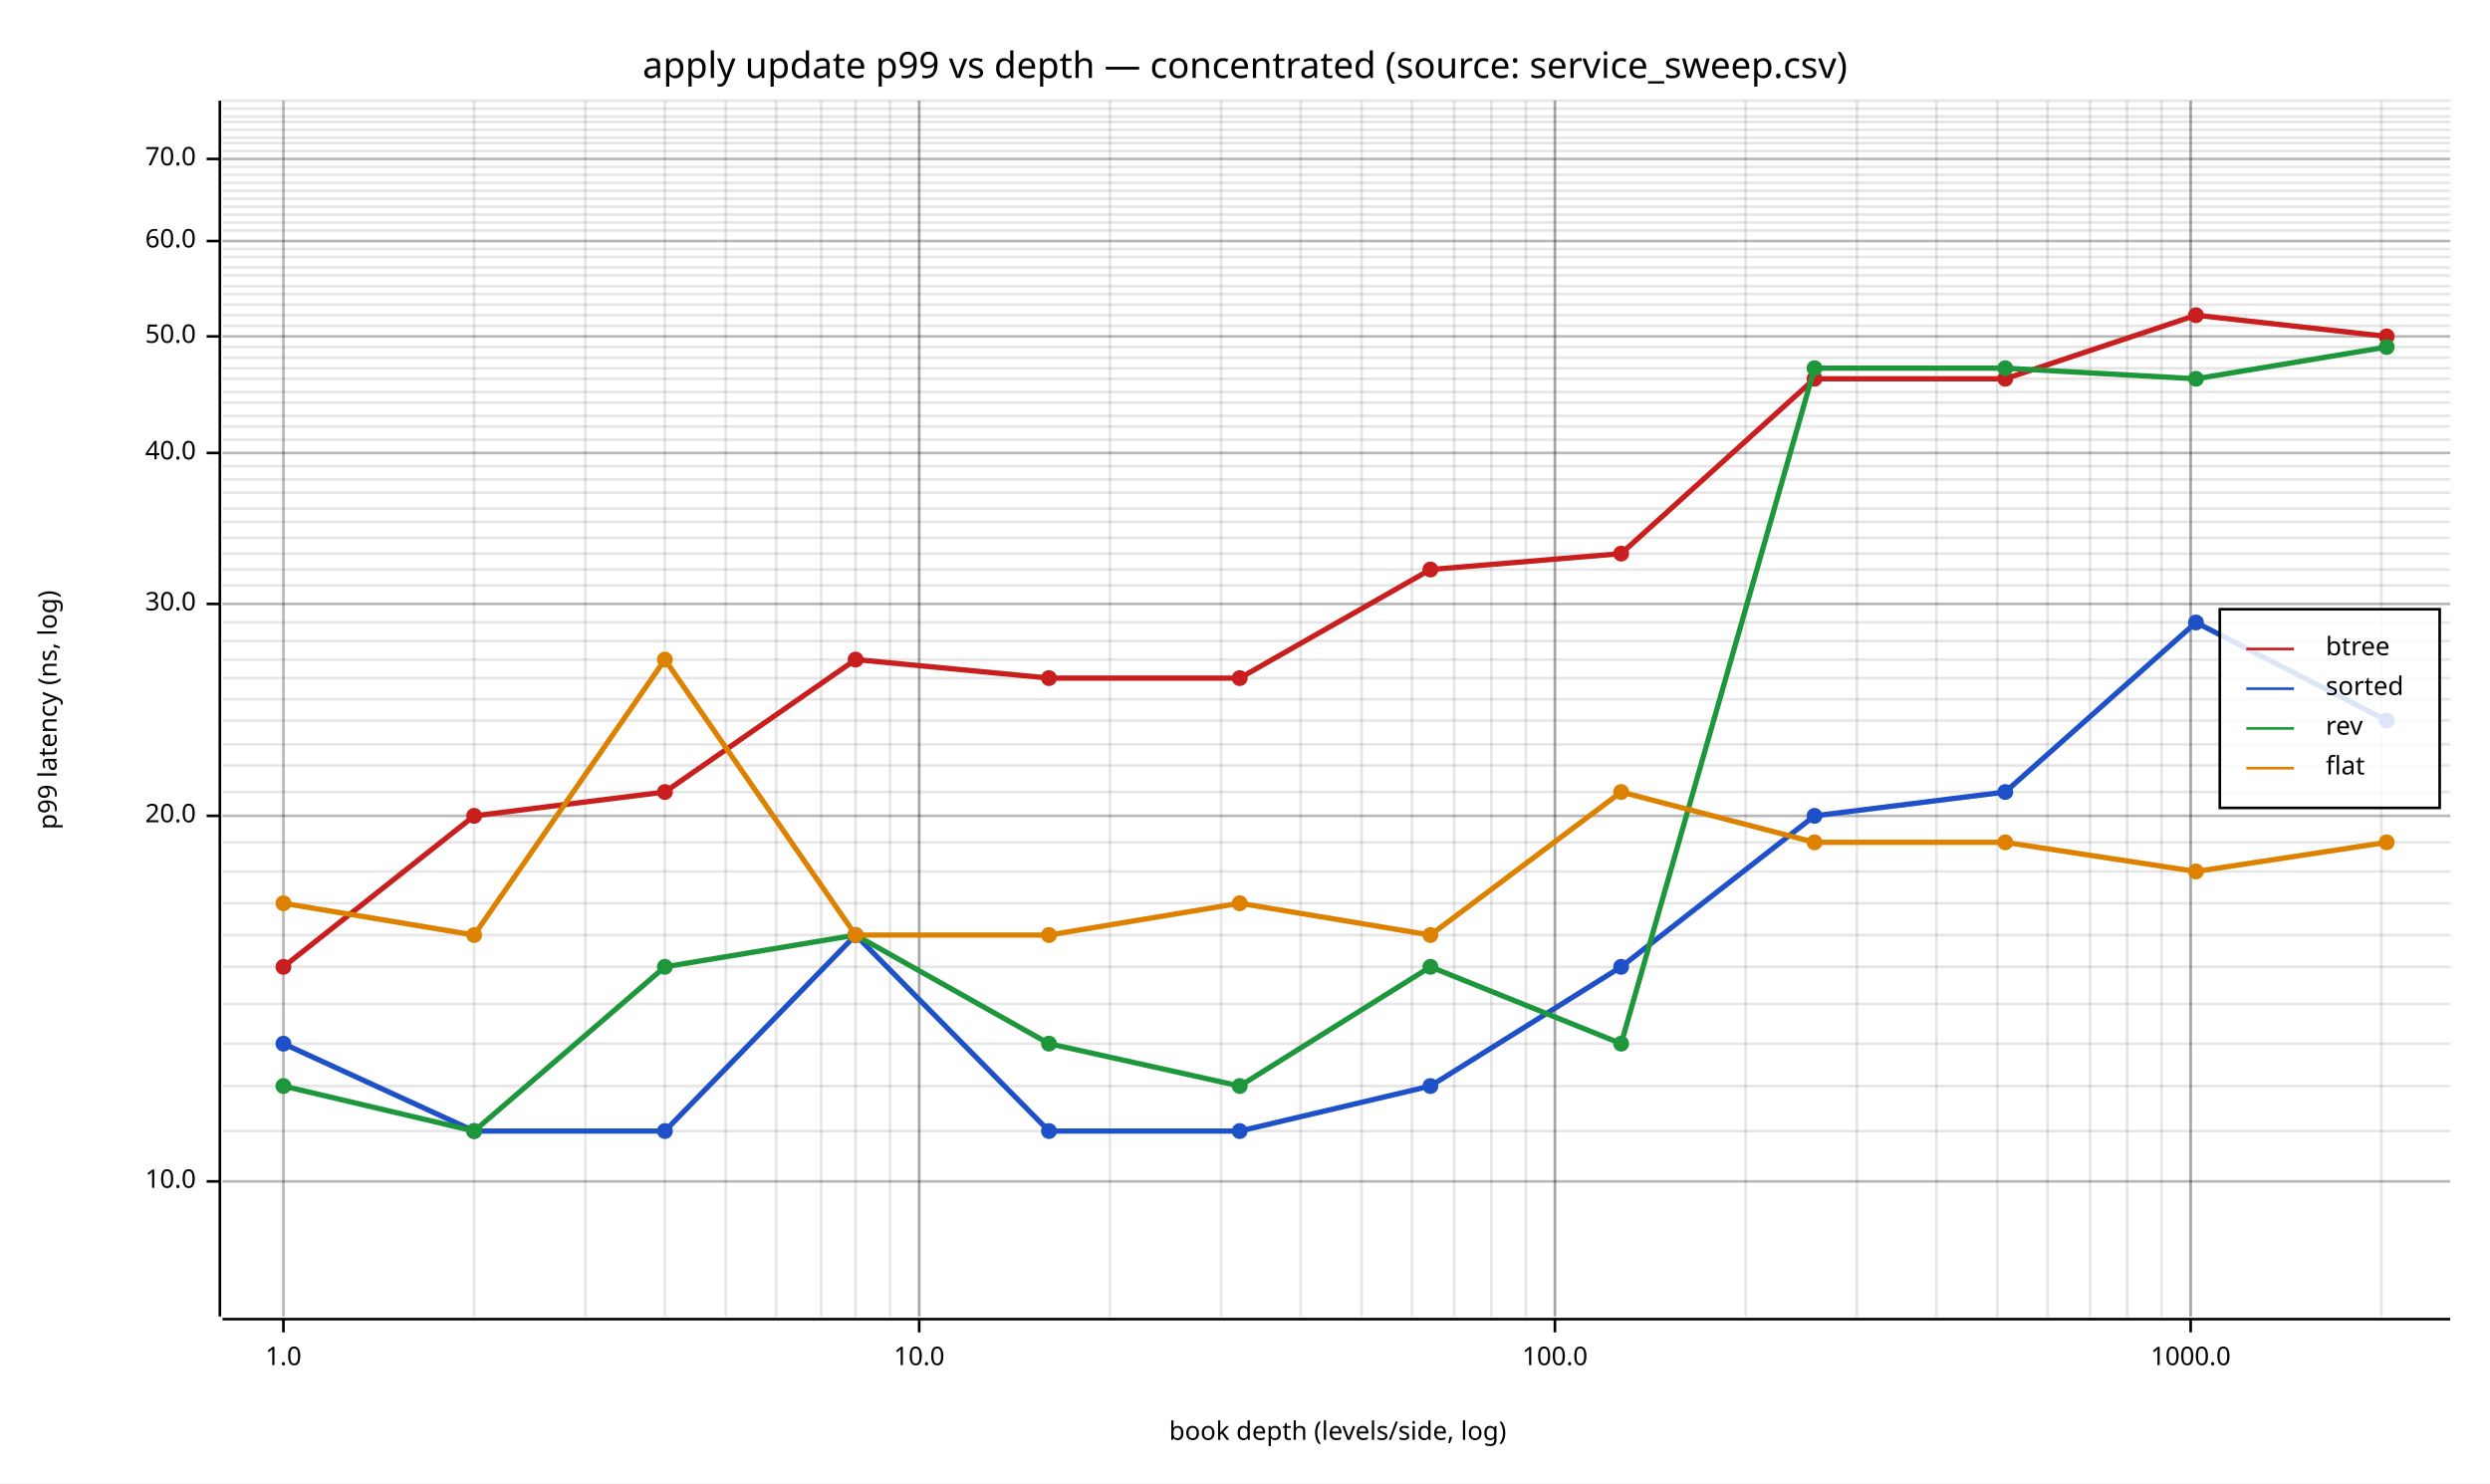
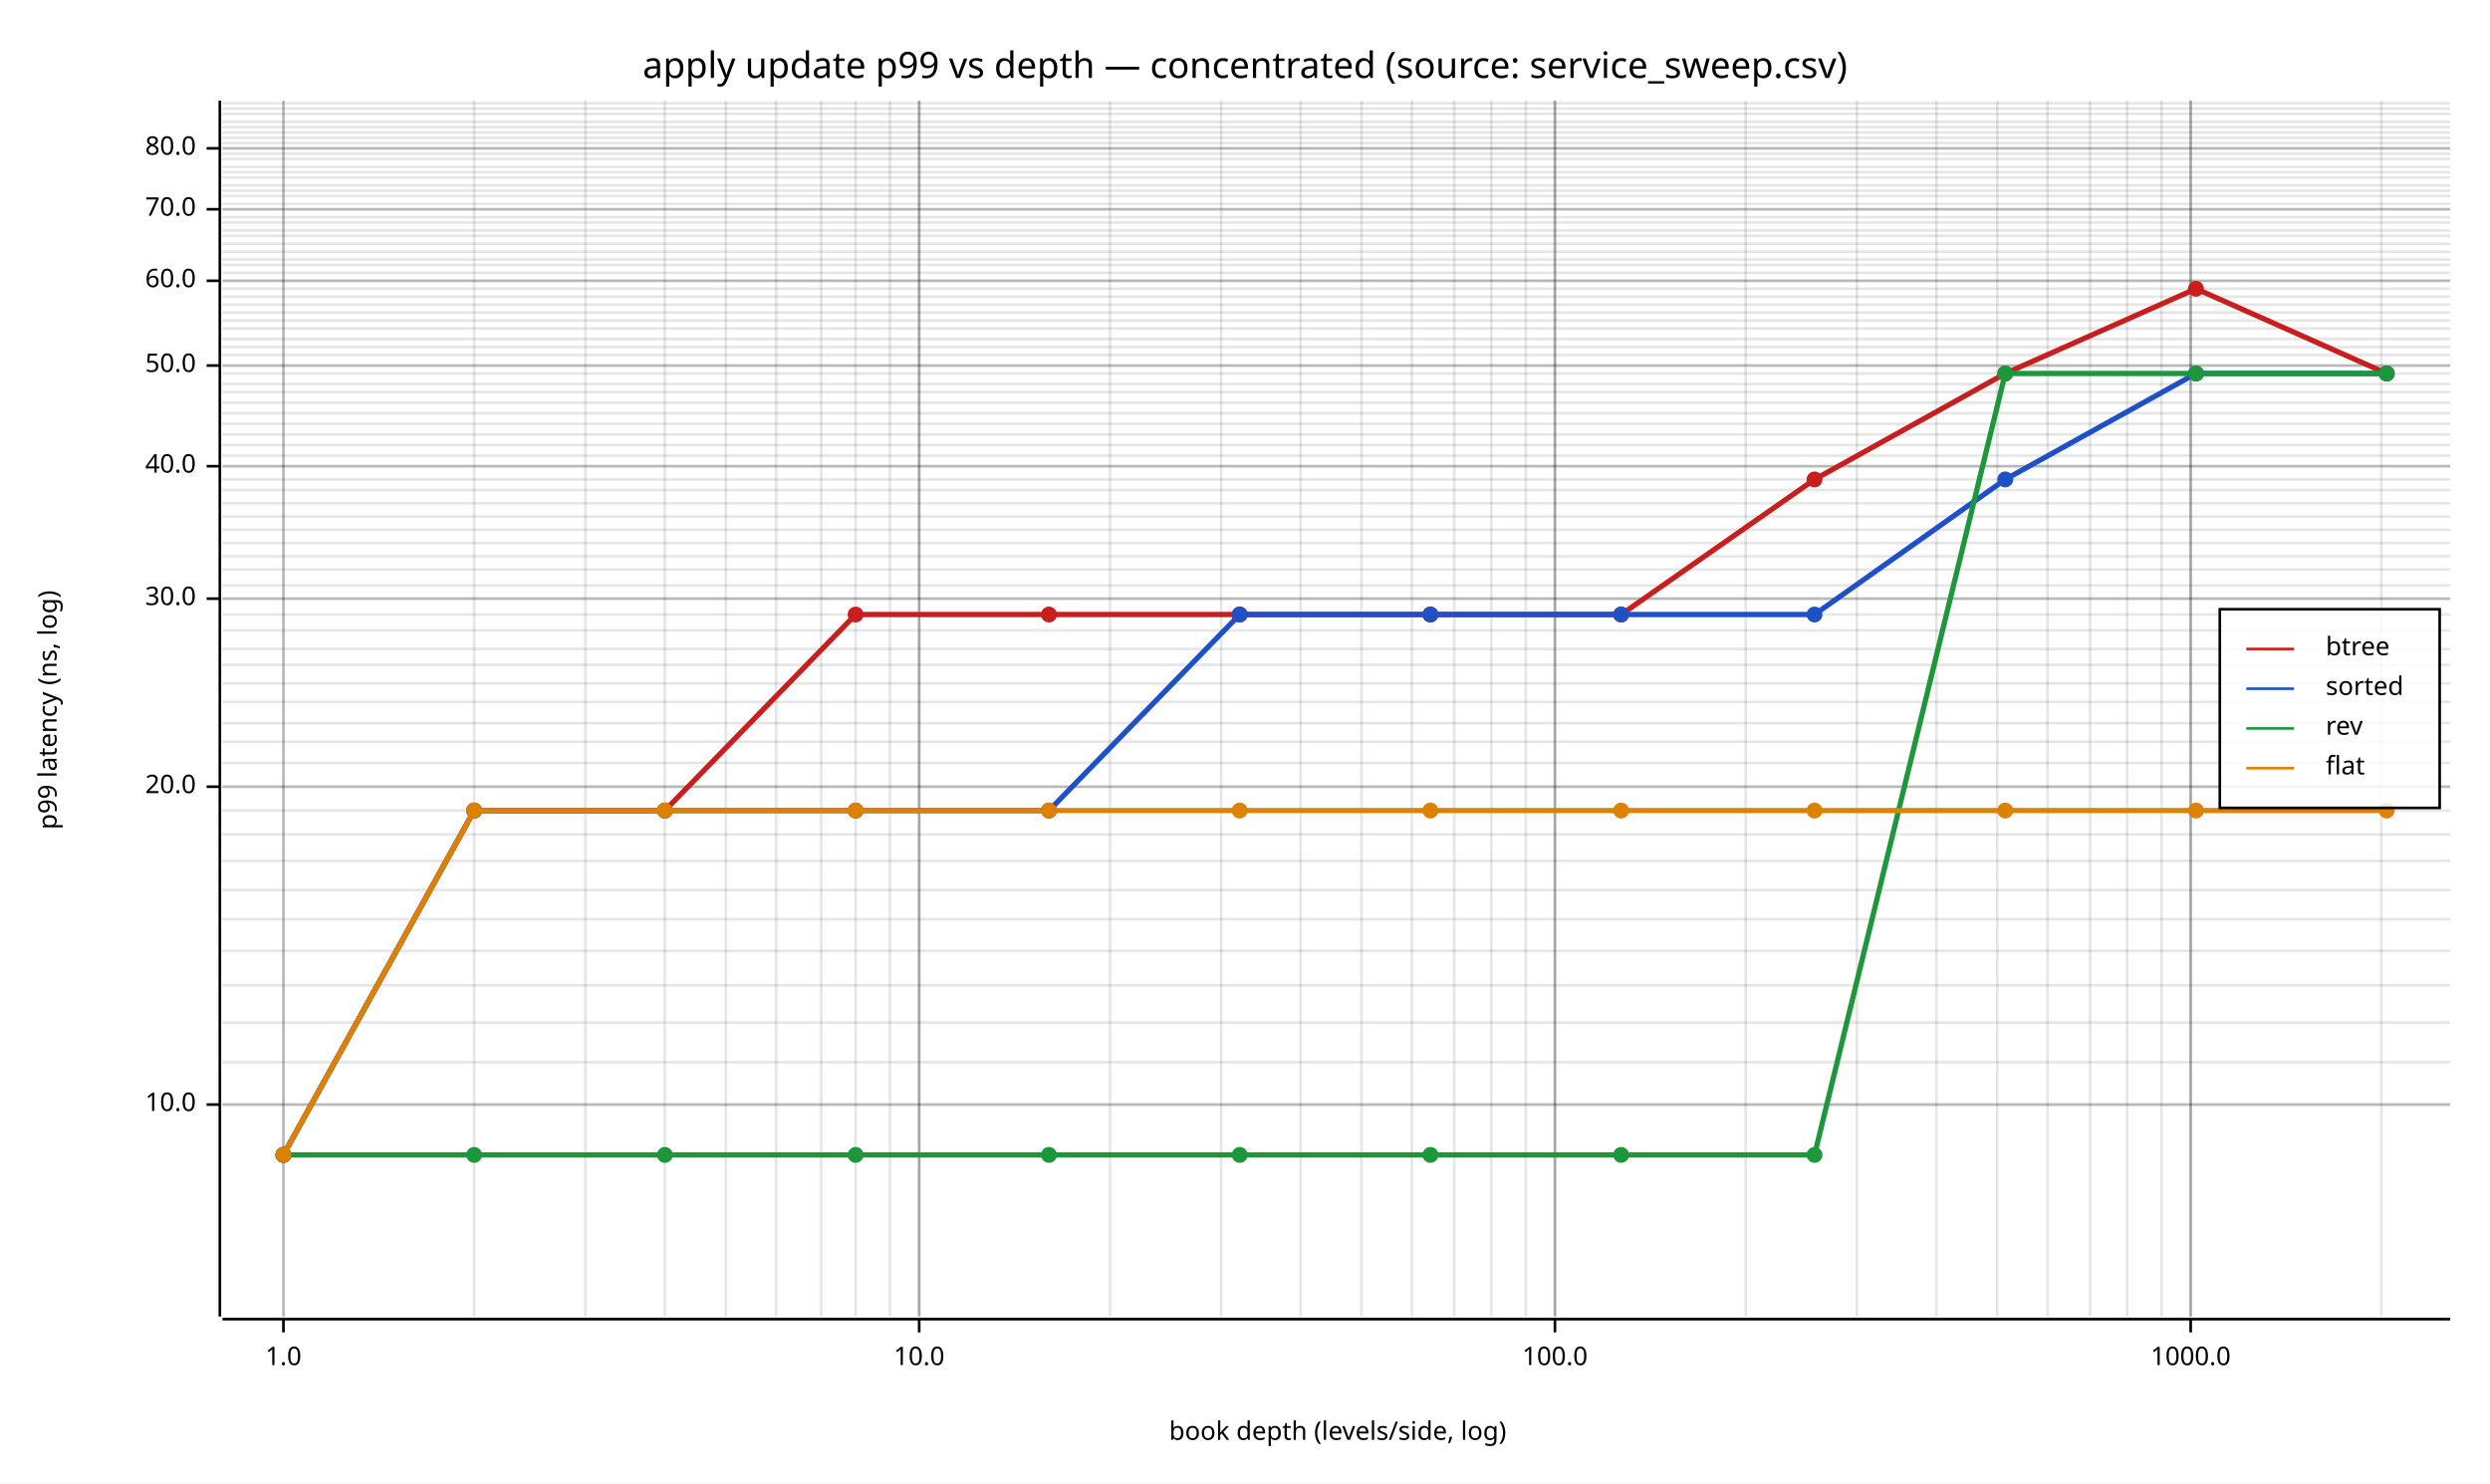
<svg xmlns="http://www.w3.org/2000/svg" width="940" height="560" viewBox="0 0 940 560">
  <rect x="0" y="0" width="940" height="560" opacity="1" fill="#FFFFFF" stroke="none" />
  <text x="470" y="19" dy="0.76em" text-anchor="middle" font-family="sans-serif" font-size="13.71" opacity="1" fill="#000000">
apply update p99 vs depth — concentrated   (source: service_sweep.csv)
</text>
  <line opacity="0.1" stroke="#000000" stroke-width="1" x1="107" y1="497" x2="107" y2="38" />
  <line opacity="0.1" stroke="#000000" stroke-width="1" x1="179" y1="497" x2="179" y2="38" />
  <line opacity="0.1" stroke="#000000" stroke-width="1" x1="221" y1="497" x2="221" y2="38" />
  <line opacity="0.1" stroke="#000000" stroke-width="1" x1="251" y1="497" x2="251" y2="38" />
  <line opacity="0.1" stroke="#000000" stroke-width="1" x1="274" y1="497" x2="274" y2="38" />
  <line opacity="0.1" stroke="#000000" stroke-width="1" x1="293" y1="497" x2="293" y2="38" />
  <line opacity="0.1" stroke="#000000" stroke-width="1" x1="310" y1="497" x2="310" y2="38" />
  <line opacity="0.1" stroke="#000000" stroke-width="1" x1="323" y1="497" x2="323" y2="38" />
  <line opacity="0.1" stroke="#000000" stroke-width="1" x1="336" y1="497" x2="336" y2="38" />
  <line opacity="0.1" stroke="#000000" stroke-width="1" x1="347" y1="497" x2="347" y2="38" />
  <line opacity="0.1" stroke="#000000" stroke-width="1" x1="347" y1="497" x2="347" y2="38" />
  <line opacity="0.1" stroke="#000000" stroke-width="1" x1="419" y1="497" x2="419" y2="38" />
  <line opacity="0.1" stroke="#000000" stroke-width="1" x1="461" y1="497" x2="461" y2="38" />
  <line opacity="0.1" stroke="#000000" stroke-width="1" x1="491" y1="497" x2="491" y2="38" />
  <line opacity="0.1" stroke="#000000" stroke-width="1" x1="514" y1="497" x2="514" y2="38" />
  <line opacity="0.1" stroke="#000000" stroke-width="1" x1="533" y1="497" x2="533" y2="38" />
  <line opacity="0.1" stroke="#000000" stroke-width="1" x1="549" y1="497" x2="549" y2="38" />
  <line opacity="0.1" stroke="#000000" stroke-width="1" x1="563" y1="497" x2="563" y2="38" />
  <line opacity="0.1" stroke="#000000" stroke-width="1" x1="576" y1="497" x2="576" y2="38" />
  <line opacity="0.1" stroke="#000000" stroke-width="1" x1="587" y1="497" x2="587" y2="38" />
  <line opacity="0.1" stroke="#000000" stroke-width="1" x1="587" y1="497" x2="587" y2="38" />
  <line opacity="0.1" stroke="#000000" stroke-width="1" x1="659" y1="497" x2="659" y2="38" />
  <line opacity="0.1" stroke="#000000" stroke-width="1" x1="701" y1="497" x2="701" y2="38" />
  <line opacity="0.1" stroke="#000000" stroke-width="1" x1="731" y1="497" x2="731" y2="38" />
  <line opacity="0.1" stroke="#000000" stroke-width="1" x1="754" y1="497" x2="754" y2="38" />
  <line opacity="0.1" stroke="#000000" stroke-width="1" x1="773" y1="497" x2="773" y2="38" />
  <line opacity="0.1" stroke="#000000" stroke-width="1" x1="789" y1="497" x2="789" y2="38" />
  <line opacity="0.1" stroke="#000000" stroke-width="1" x1="803" y1="497" x2="803" y2="38" />
  <line opacity="0.1" stroke="#000000" stroke-width="1" x1="816" y1="497" x2="816" y2="38" />
  <line opacity="0.1" stroke="#000000" stroke-width="1" x1="827" y1="497" x2="827" y2="38" />
  <line opacity="0.1" stroke="#000000" stroke-width="1" x1="827" y1="497" x2="827" y2="38" />
  <line opacity="0.1" stroke="#000000" stroke-width="1" x1="899" y1="497" x2="899" y2="38" />
-   <line opacity="0.1" stroke="#000000" stroke-width="1" x1="84" y1="446" x2="925" y2="446" />
-   <line opacity="0.1" stroke="#000000" stroke-width="1" x1="84" y1="427" x2="925" y2="427" />
-   <line opacity="0.1" stroke="#000000" stroke-width="1" x1="84" y1="410" x2="925" y2="410" />
-   <line opacity="0.1" stroke="#000000" stroke-width="1" x1="84" y1="394" x2="925" y2="394" />
-   <line opacity="0.1" stroke="#000000" stroke-width="1" x1="84" y1="379" x2="925" y2="379" />
-   <line opacity="0.1" stroke="#000000" stroke-width="1" x1="84" y1="365" x2="925" y2="365" />
-   <line opacity="0.1" stroke="#000000" stroke-width="1" x1="84" y1="353" x2="925" y2="353" />
-   <line opacity="0.1" stroke="#000000" stroke-width="1" x1="84" y1="341" x2="925" y2="341" />
-   <line opacity="0.1" stroke="#000000" stroke-width="1" x1="84" y1="329" x2="925" y2="329" />
-   <line opacity="0.1" stroke="#000000" stroke-width="1" x1="84" y1="318" x2="925" y2="318" />
-   <line opacity="0.1" stroke="#000000" stroke-width="1" x1="84" y1="308" x2="925" y2="308" />
-   <line opacity="0.1" stroke="#000000" stroke-width="1" x1="84" y1="299" x2="925" y2="299" />
-   <line opacity="0.1" stroke="#000000" stroke-width="1" x1="84" y1="289" x2="925" y2="289" />
-   <line opacity="0.1" stroke="#000000" stroke-width="1" x1="84" y1="281" x2="925" y2="281" />
-   <line opacity="0.1" stroke="#000000" stroke-width="1" x1="84" y1="272" x2="925" y2="272" />
-   <line opacity="0.1" stroke="#000000" stroke-width="1" x1="84" y1="264" x2="925" y2="264" />
-   <line opacity="0.1" stroke="#000000" stroke-width="1" x1="84" y1="256" x2="925" y2="256" />
-   <line opacity="0.1" stroke="#000000" stroke-width="1" x1="84" y1="249" x2="925" y2="249" />
-   <line opacity="0.1" stroke="#000000" stroke-width="1" x1="84" y1="242" x2="925" y2="242" />
-   <line opacity="0.1" stroke="#000000" stroke-width="1" x1="84" y1="235" x2="925" y2="235" />
-   <line opacity="0.1" stroke="#000000" stroke-width="1" x1="84" y1="228" x2="925" y2="228" />
+   <line opacity="0.1" stroke="#000000" stroke-width="1" x1="84" y1="417" x2="925" y2="417" />
+   <line opacity="0.1" stroke="#000000" stroke-width="1" x1="84" y1="401" x2="925" y2="401" />
+   <line opacity="0.1" stroke="#000000" stroke-width="1" x1="84" y1="386" x2="925" y2="386" />
+   <line opacity="0.1" stroke="#000000" stroke-width="1" x1="84" y1="372" x2="925" y2="372" />
+   <line opacity="0.1" stroke="#000000" stroke-width="1" x1="84" y1="359" x2="925" y2="359" />
+   <line opacity="0.1" stroke="#000000" stroke-width="1" x1="84" y1="347" x2="925" y2="347" />
+   <line opacity="0.1" stroke="#000000" stroke-width="1" x1="84" y1="336" x2="925" y2="336" />
+   <line opacity="0.1" stroke="#000000" stroke-width="1" x1="84" y1="325" x2="925" y2="325" />
+   <line opacity="0.1" stroke="#000000" stroke-width="1" x1="84" y1="315" x2="925" y2="315" />
+   <line opacity="0.1" stroke="#000000" stroke-width="1" x1="84" y1="306" x2="925" y2="306" />
+   <line opacity="0.1" stroke="#000000" stroke-width="1" x1="84" y1="297" x2="925" y2="297" />
+   <line opacity="0.1" stroke="#000000" stroke-width="1" x1="84" y1="288" x2="925" y2="288" />
+   <line opacity="0.1" stroke="#000000" stroke-width="1" x1="84" y1="280" x2="925" y2="280" />
+   <line opacity="0.1" stroke="#000000" stroke-width="1" x1="84" y1="273" x2="925" y2="273" />
+   <line opacity="0.1" stroke="#000000" stroke-width="1" x1="84" y1="265" x2="925" y2="265" />
+   <line opacity="0.1" stroke="#000000" stroke-width="1" x1="84" y1="258" x2="925" y2="258" />
+   <line opacity="0.1" stroke="#000000" stroke-width="1" x1="84" y1="251" x2="925" y2="251" />
+   <line opacity="0.1" stroke="#000000" stroke-width="1" x1="84" y1="245" x2="925" y2="245" />
+   <line opacity="0.1" stroke="#000000" stroke-width="1" x1="84" y1="238" x2="925" y2="238" />
+   <line opacity="0.1" stroke="#000000" stroke-width="1" x1="84" y1="232" x2="925" y2="232" />
+   <line opacity="0.1" stroke="#000000" stroke-width="1" x1="84" y1="226" x2="925" y2="226" />
  <line opacity="0.1" stroke="#000000" stroke-width="1" x1="84" y1="221" x2="925" y2="221" />
  <line opacity="0.1" stroke="#000000" stroke-width="1" x1="84" y1="215" x2="925" y2="215" />
-   <line opacity="0.1" stroke="#000000" stroke-width="1" x1="84" y1="209" x2="925" y2="209" />
-   <line opacity="0.1" stroke="#000000" stroke-width="1" x1="84" y1="203" x2="925" y2="203" />
-   <line opacity="0.1" stroke="#000000" stroke-width="1" x1="84" y1="197" x2="925" y2="197" />
-   <line opacity="0.1" stroke="#000000" stroke-width="1" x1="84" y1="192" x2="925" y2="192" />
-   <line opacity="0.1" stroke="#000000" stroke-width="1" x1="84" y1="186" x2="925" y2="186" />
+   <line opacity="0.1" stroke="#000000" stroke-width="1" x1="84" y1="210" x2="925" y2="210" />
+   <line opacity="0.1" stroke="#000000" stroke-width="1" x1="84" y1="205" x2="925" y2="205" />
+   <line opacity="0.1" stroke="#000000" stroke-width="1" x1="84" y1="200" x2="925" y2="200" />
+   <line opacity="0.1" stroke="#000000" stroke-width="1" x1="84" y1="195" x2="925" y2="195" />
+   <line opacity="0.1" stroke="#000000" stroke-width="1" x1="84" y1="190" x2="925" y2="190" />
+   <line opacity="0.1" stroke="#000000" stroke-width="1" x1="84" y1="185" x2="925" y2="185" />
  <line opacity="0.1" stroke="#000000" stroke-width="1" x1="84" y1="181" x2="925" y2="181" />
  <line opacity="0.1" stroke="#000000" stroke-width="1" x1="84" y1="176" x2="925" y2="176" />
-   <line opacity="0.1" stroke="#000000" stroke-width="1" x1="84" y1="171" x2="925" y2="171" />
-   <line opacity="0.1" stroke="#000000" stroke-width="1" x1="84" y1="166" x2="925" y2="166" />
-   <line opacity="0.1" stroke="#000000" stroke-width="1" x1="84" y1="161" x2="925" y2="161" />
-   <line opacity="0.1" stroke="#000000" stroke-width="1" x1="84" y1="157" x2="925" y2="157" />
+   <line opacity="0.1" stroke="#000000" stroke-width="1" x1="84" y1="172" x2="925" y2="172" />
+   <line opacity="0.1" stroke="#000000" stroke-width="1" x1="84" y1="168" x2="925" y2="168" />
+   <line opacity="0.1" stroke="#000000" stroke-width="1" x1="84" y1="164" x2="925" y2="164" />
+   <line opacity="0.1" stroke="#000000" stroke-width="1" x1="84" y1="160" x2="925" y2="160" />
+   <line opacity="0.1" stroke="#000000" stroke-width="1" x1="84" y1="156" x2="925" y2="156" />
  <line opacity="0.1" stroke="#000000" stroke-width="1" x1="84" y1="152" x2="925" y2="152" />
  <line opacity="0.1" stroke="#000000" stroke-width="1" x1="84" y1="148" x2="925" y2="148" />
-   <line opacity="0.1" stroke="#000000" stroke-width="1" x1="84" y1="143" x2="925" y2="143" />
-   <line opacity="0.1" stroke="#000000" stroke-width="1" x1="84" y1="139" x2="925" y2="139" />
-   <line opacity="0.1" stroke="#000000" stroke-width="1" x1="84" y1="135" x2="925" y2="135" />
+   <line opacity="0.1" stroke="#000000" stroke-width="1" x1="84" y1="145" x2="925" y2="145" />
+   <line opacity="0.1" stroke="#000000" stroke-width="1" x1="84" y1="141" x2="925" y2="141" />
+   <line opacity="0.1" stroke="#000000" stroke-width="1" x1="84" y1="138" x2="925" y2="138" />
+   <line opacity="0.1" stroke="#000000" stroke-width="1" x1="84" y1="134" x2="925" y2="134" />
  <line opacity="0.1" stroke="#000000" stroke-width="1" x1="84" y1="131" x2="925" y2="131" />
-   <line opacity="0.1" stroke="#000000" stroke-width="1" x1="84" y1="127" x2="925" y2="127" />
-   <line opacity="0.1" stroke="#000000" stroke-width="1" x1="84" y1="123" x2="925" y2="123" />
-   <line opacity="0.1" stroke="#000000" stroke-width="1" x1="84" y1="119" x2="925" y2="119" />
+   <line opacity="0.1" stroke="#000000" stroke-width="1" x1="84" y1="128" x2="925" y2="128" />
+   <line opacity="0.1" stroke="#000000" stroke-width="1" x1="84" y1="124" x2="925" y2="124" />
+   <line opacity="0.1" stroke="#000000" stroke-width="1" x1="84" y1="121" x2="925" y2="121" />
+   <line opacity="0.1" stroke="#000000" stroke-width="1" x1="84" y1="118" x2="925" y2="118" />
  <line opacity="0.1" stroke="#000000" stroke-width="1" x1="84" y1="115" x2="925" y2="115" />
-   <line opacity="0.1" stroke="#000000" stroke-width="1" x1="84" y1="111" x2="925" y2="111" />
-   <line opacity="0.1" stroke="#000000" stroke-width="1" x1="84" y1="108" x2="925" y2="108" />
-   <line opacity="0.1" stroke="#000000" stroke-width="1" x1="84" y1="104" x2="925" y2="104" />
-   <line opacity="0.1" stroke="#000000" stroke-width="1" x1="84" y1="101" x2="925" y2="101" />
-   <line opacity="0.1" stroke="#000000" stroke-width="1" x1="84" y1="97" x2="925" y2="97" />
-   <line opacity="0.1" stroke="#000000" stroke-width="1" x1="84" y1="94" x2="925" y2="94" />
-   <line opacity="0.1" stroke="#000000" stroke-width="1" x1="84" y1="91" x2="925" y2="91" />
+   <line opacity="0.1" stroke="#000000" stroke-width="1" x1="84" y1="112" x2="925" y2="112" />
+   <line opacity="0.1" stroke="#000000" stroke-width="1" x1="84" y1="109" x2="925" y2="109" />
+   <line opacity="0.1" stroke="#000000" stroke-width="1" x1="84" y1="106" x2="925" y2="106" />
+   <line opacity="0.1" stroke="#000000" stroke-width="1" x1="84" y1="103" x2="925" y2="103" />
+   <line opacity="0.1" stroke="#000000" stroke-width="1" x1="84" y1="100" x2="925" y2="100" />
+   <line opacity="0.1" stroke="#000000" stroke-width="1" x1="84" y1="98" x2="925" y2="98" />
+   <line opacity="0.1" stroke="#000000" stroke-width="1" x1="84" y1="95" x2="925" y2="95" />
+   <line opacity="0.1" stroke="#000000" stroke-width="1" x1="84" y1="92" x2="925" y2="92" />
+   <line opacity="0.1" stroke="#000000" stroke-width="1" x1="84" y1="89" x2="925" y2="89" />
  <line opacity="0.1" stroke="#000000" stroke-width="1" x1="84" y1="87" x2="925" y2="87" />
  <line opacity="0.1" stroke="#000000" stroke-width="1" x1="84" y1="84" x2="925" y2="84" />
-   <line opacity="0.1" stroke="#000000" stroke-width="1" x1="84" y1="81" x2="925" y2="81" />
-   <line opacity="0.1" stroke="#000000" stroke-width="1" x1="84" y1="78" x2="925" y2="78" />
-   <line opacity="0.1" stroke="#000000" stroke-width="1" x1="84" y1="75" x2="925" y2="75" />
+   <line opacity="0.1" stroke="#000000" stroke-width="1" x1="84" y1="82" x2="925" y2="82" />
+   <line opacity="0.1" stroke="#000000" stroke-width="1" x1="84" y1="79" x2="925" y2="79" />
+   <line opacity="0.1" stroke="#000000" stroke-width="1" x1="84" y1="77" x2="925" y2="77" />
+   <line opacity="0.1" stroke="#000000" stroke-width="1" x1="84" y1="74" x2="925" y2="74" />
  <line opacity="0.1" stroke="#000000" stroke-width="1" x1="84" y1="72" x2="925" y2="72" />
-   <line opacity="0.1" stroke="#000000" stroke-width="1" x1="84" y1="69" x2="925" y2="69" />
-   <line opacity="0.1" stroke="#000000" stroke-width="1" x1="84" y1="66" x2="925" y2="66" />
+   <line opacity="0.1" stroke="#000000" stroke-width="1" x1="84" y1="70" x2="925" y2="70" />
+   <line opacity="0.1" stroke="#000000" stroke-width="1" x1="84" y1="67" x2="925" y2="67" />
+   <line opacity="0.1" stroke="#000000" stroke-width="1" x1="84" y1="65" x2="925" y2="65" />
  <line opacity="0.1" stroke="#000000" stroke-width="1" x1="84" y1="63" x2="925" y2="63" />
  <line opacity="0.1" stroke="#000000" stroke-width="1" x1="84" y1="60" x2="925" y2="60" />
-   <line opacity="0.1" stroke="#000000" stroke-width="1" x1="84" y1="57" x2="925" y2="57" />
+   <line opacity="0.1" stroke="#000000" stroke-width="1" x1="84" y1="58" x2="925" y2="58" />
+   <line opacity="0.1" stroke="#000000" stroke-width="1" x1="84" y1="56" x2="925" y2="56" />
  <line opacity="0.1" stroke="#000000" stroke-width="1" x1="84" y1="54" x2="925" y2="54" />
  <line opacity="0.1" stroke="#000000" stroke-width="1" x1="84" y1="52" x2="925" y2="52" />
-   <line opacity="0.1" stroke="#000000" stroke-width="1" x1="84" y1="49" x2="925" y2="49" />
+   <line opacity="0.1" stroke="#000000" stroke-width="1" x1="84" y1="50" x2="925" y2="50" />
+   <line opacity="0.1" stroke="#000000" stroke-width="1" x1="84" y1="48" x2="925" y2="48" />
  <line opacity="0.1" stroke="#000000" stroke-width="1" x1="84" y1="46" x2="925" y2="46" />
-   <line opacity="0.1" stroke="#000000" stroke-width="1" x1="84" y1="44" x2="925" y2="44" />
+   <line opacity="0.1" stroke="#000000" stroke-width="1" x1="84" y1="43" x2="925" y2="43" />
  <line opacity="0.1" stroke="#000000" stroke-width="1" x1="84" y1="41" x2="925" y2="41" />
-   <line opacity="0.1" stroke="#000000" stroke-width="1" x1="84" y1="38" x2="925" y2="38" />
+   <line opacity="0.1" stroke="#000000" stroke-width="1" x1="84" y1="39" x2="925" y2="39" />
  <text x="14" y="268" dy="0.76em" text-anchor="middle" font-family="sans-serif" font-size="9.677" opacity="1" fill="#000000" transform="rotate(270, 14, 268)">
p99 latency (ns, log)
</text>
  <text x="505" y="546" dy="-0.5ex" text-anchor="middle" font-family="sans-serif" font-size="9.677" opacity="1" fill="#000000">
book depth (levels/side, log)
</text>
  <line opacity="0.2" stroke="#000000" stroke-width="1" x1="107" y1="497" x2="107" y2="38" />
  <line opacity="0.2" stroke="#000000" stroke-width="1" x1="347" y1="497" x2="347" y2="38" />
  <line opacity="0.2" stroke="#000000" stroke-width="1" x1="587" y1="497" x2="587" y2="38" />
  <line opacity="0.2" stroke="#000000" stroke-width="1" x1="827" y1="497" x2="827" y2="38" />
-   <line opacity="0.2" stroke="#000000" stroke-width="1" x1="84" y1="446" x2="925" y2="446" />
-   <line opacity="0.2" stroke="#000000" stroke-width="1" x1="84" y1="308" x2="925" y2="308" />
-   <line opacity="0.2" stroke="#000000" stroke-width="1" x1="84" y1="228" x2="925" y2="228" />
-   <line opacity="0.2" stroke="#000000" stroke-width="1" x1="84" y1="171" x2="925" y2="171" />
-   <line opacity="0.2" stroke="#000000" stroke-width="1" x1="84" y1="127" x2="925" y2="127" />
-   <line opacity="0.2" stroke="#000000" stroke-width="1" x1="84" y1="91" x2="925" y2="91" />
-   <line opacity="0.2" stroke="#000000" stroke-width="1" x1="84" y1="60" x2="925" y2="60" />
+   <line opacity="0.2" stroke="#000000" stroke-width="1" x1="84" y1="417" x2="925" y2="417" />
+   <line opacity="0.2" stroke="#000000" stroke-width="1" x1="84" y1="297" x2="925" y2="297" />
+   <line opacity="0.2" stroke="#000000" stroke-width="1" x1="84" y1="226" x2="925" y2="226" />
+   <line opacity="0.2" stroke="#000000" stroke-width="1" x1="84" y1="176" x2="925" y2="176" />
+   <line opacity="0.2" stroke="#000000" stroke-width="1" x1="84" y1="138" x2="925" y2="138" />
+   <line opacity="0.2" stroke="#000000" stroke-width="1" x1="84" y1="106" x2="925" y2="106" />
+   <line opacity="0.2" stroke="#000000" stroke-width="1" x1="84" y1="79" x2="925" y2="79" />
+   <line opacity="0.2" stroke="#000000" stroke-width="1" x1="84" y1="56" x2="925" y2="56" />
  <polyline fill="none" opacity="1" stroke="#000000" stroke-width="1" points="83,38 83,497 " />
-   <text x="74" y="446" dy="0.5ex" text-anchor="end" font-family="sans-serif" font-size="9.677" opacity="1" fill="#000000">
+   <text x="74" y="417" dy="0.5ex" text-anchor="end" font-family="sans-serif" font-size="9.677" opacity="1" fill="#000000">
10.0
</text>
-   <polyline fill="none" opacity="1" stroke="#000000" stroke-width="1" points="78,446 83,446 " />
-   <text x="74" y="308" dy="0.5ex" text-anchor="end" font-family="sans-serif" font-size="9.677" opacity="1" fill="#000000">
+   <polyline fill="none" opacity="1" stroke="#000000" stroke-width="1" points="78,417 83,417 " />
+   <text x="74" y="297" dy="0.5ex" text-anchor="end" font-family="sans-serif" font-size="9.677" opacity="1" fill="#000000">
20.0
</text>
-   <polyline fill="none" opacity="1" stroke="#000000" stroke-width="1" points="78,308 83,308 " />
-   <text x="74" y="228" dy="0.5ex" text-anchor="end" font-family="sans-serif" font-size="9.677" opacity="1" fill="#000000">
+   <polyline fill="none" opacity="1" stroke="#000000" stroke-width="1" points="78,297 83,297 " />
+   <text x="74" y="226" dy="0.5ex" text-anchor="end" font-family="sans-serif" font-size="9.677" opacity="1" fill="#000000">
30.0
</text>
-   <polyline fill="none" opacity="1" stroke="#000000" stroke-width="1" points="78,228 83,228 " />
-   <text x="74" y="171" dy="0.5ex" text-anchor="end" font-family="sans-serif" font-size="9.677" opacity="1" fill="#000000">
+   <polyline fill="none" opacity="1" stroke="#000000" stroke-width="1" points="78,226 83,226 " />
+   <text x="74" y="176" dy="0.5ex" text-anchor="end" font-family="sans-serif" font-size="9.677" opacity="1" fill="#000000">
40.0
</text>
-   <polyline fill="none" opacity="1" stroke="#000000" stroke-width="1" points="78,171 83,171 " />
-   <text x="74" y="127" dy="0.5ex" text-anchor="end" font-family="sans-serif" font-size="9.677" opacity="1" fill="#000000">
+   <polyline fill="none" opacity="1" stroke="#000000" stroke-width="1" points="78,176 83,176 " />
+   <text x="74" y="138" dy="0.5ex" text-anchor="end" font-family="sans-serif" font-size="9.677" opacity="1" fill="#000000">
50.0
</text>
-   <polyline fill="none" opacity="1" stroke="#000000" stroke-width="1" points="78,127 83,127 " />
-   <text x="74" y="91" dy="0.5ex" text-anchor="end" font-family="sans-serif" font-size="9.677" opacity="1" fill="#000000">
+   <polyline fill="none" opacity="1" stroke="#000000" stroke-width="1" points="78,138 83,138 " />
+   <text x="74" y="106" dy="0.5ex" text-anchor="end" font-family="sans-serif" font-size="9.677" opacity="1" fill="#000000">
60.0
</text>
-   <polyline fill="none" opacity="1" stroke="#000000" stroke-width="1" points="78,91 83,91 " />
-   <text x="74" y="60" dy="0.5ex" text-anchor="end" font-family="sans-serif" font-size="9.677" opacity="1" fill="#000000">
+   <polyline fill="none" opacity="1" stroke="#000000" stroke-width="1" points="78,106 83,106 " />
+   <text x="74" y="79" dy="0.5ex" text-anchor="end" font-family="sans-serif" font-size="9.677" opacity="1" fill="#000000">
70.0
</text>
-   <polyline fill="none" opacity="1" stroke="#000000" stroke-width="1" points="78,60 83,60 " />
+   <polyline fill="none" opacity="1" stroke="#000000" stroke-width="1" points="78,79 83,79 " />
+   <text x="74" y="56" dy="0.5ex" text-anchor="end" font-family="sans-serif" font-size="9.677" opacity="1" fill="#000000">
+ 80.0
+ </text>
+   <polyline fill="none" opacity="1" stroke="#000000" stroke-width="1" points="78,56 83,56 " />
  <polyline fill="none" opacity="1" stroke="#000000" stroke-width="1" points="84,498 925,498 " />
  <text x="107" y="508" dy="0.76em" text-anchor="middle" font-family="sans-serif" font-size="9.677" opacity="1" fill="#000000">
1.0
</text>
  <polyline fill="none" opacity="1" stroke="#000000" stroke-width="1" points="107,498 107,503 " />
  <text x="347" y="508" dy="0.76em" text-anchor="middle" font-family="sans-serif" font-size="9.677" opacity="1" fill="#000000">
10.0
</text>
  <polyline fill="none" opacity="1" stroke="#000000" stroke-width="1" points="347,498 347,503 " />
  <text x="587" y="508" dy="0.76em" text-anchor="middle" font-family="sans-serif" font-size="9.677" opacity="1" fill="#000000">
100.0
</text>
  <polyline fill="none" opacity="1" stroke="#000000" stroke-width="1" points="587,498 587,503 " />
  <text x="827" y="508" dy="0.76em" text-anchor="middle" font-family="sans-serif" font-size="9.677" opacity="1" fill="#000000">
1000.0
</text>
  <polyline fill="none" opacity="1" stroke="#000000" stroke-width="1" points="827,498 827,503 " />
-   <polyline fill="none" opacity="1" stroke="#C81E1E" stroke-width="2" points="107,365 179,308 251,299 323,249 396,256 468,256 540,215 612,209 685,143 757,143 829,119 901,127 " />
-   <circle cx="107" cy="365" r="3" opacity="1" fill="#C81E1E" stroke="none" stroke-width="1" />
-   <circle cx="179" cy="308" r="3" opacity="1" fill="#C81E1E" stroke="none" stroke-width="1" />
-   <circle cx="251" cy="299" r="3" opacity="1" fill="#C81E1E" stroke="none" stroke-width="1" />
-   <circle cx="323" cy="249" r="3" opacity="1" fill="#C81E1E" stroke="none" stroke-width="1" />
-   <circle cx="396" cy="256" r="3" opacity="1" fill="#C81E1E" stroke="none" stroke-width="1" />
-   <circle cx="468" cy="256" r="3" opacity="1" fill="#C81E1E" stroke="none" stroke-width="1" />
-   <circle cx="540" cy="215" r="3" opacity="1" fill="#C81E1E" stroke="none" stroke-width="1" />
-   <circle cx="612" cy="209" r="3" opacity="1" fill="#C81E1E" stroke="none" stroke-width="1" />
-   <circle cx="685" cy="143" r="3" opacity="1" fill="#C81E1E" stroke="none" stroke-width="1" />
-   <circle cx="757" cy="143" r="3" opacity="1" fill="#C81E1E" stroke="none" stroke-width="1" />
-   <circle cx="829" cy="119" r="3" opacity="1" fill="#C81E1E" stroke="none" stroke-width="1" />
-   <circle cx="901" cy="127" r="3" opacity="1" fill="#C81E1E" stroke="none" stroke-width="1" />
-   <polyline fill="none" opacity="1" stroke="#1E50C8" stroke-width="2" points="107,394 179,427 251,427 323,353 396,427 468,427 540,410 612,365 685,308 757,299 829,235 901,272 " />
-   <circle cx="107" cy="394" r="3" opacity="1" fill="#1E50C8" stroke="none" stroke-width="1" />
-   <circle cx="179" cy="427" r="3" opacity="1" fill="#1E50C8" stroke="none" stroke-width="1" />
-   <circle cx="251" cy="427" r="3" opacity="1" fill="#1E50C8" stroke="none" stroke-width="1" />
-   <circle cx="323" cy="353" r="3" opacity="1" fill="#1E50C8" stroke="none" stroke-width="1" />
-   <circle cx="396" cy="427" r="3" opacity="1" fill="#1E50C8" stroke="none" stroke-width="1" />
-   <circle cx="468" cy="427" r="3" opacity="1" fill="#1E50C8" stroke="none" stroke-width="1" />
-   <circle cx="540" cy="410" r="3" opacity="1" fill="#1E50C8" stroke="none" stroke-width="1" />
-   <circle cx="612" cy="365" r="3" opacity="1" fill="#1E50C8" stroke="none" stroke-width="1" />
-   <circle cx="685" cy="308" r="3" opacity="1" fill="#1E50C8" stroke="none" stroke-width="1" />
-   <circle cx="757" cy="299" r="3" opacity="1" fill="#1E50C8" stroke="none" stroke-width="1" />
-   <circle cx="829" cy="235" r="3" opacity="1" fill="#1E50C8" stroke="none" stroke-width="1" />
-   <circle cx="901" cy="272" r="3" opacity="1" fill="#1E50C8" stroke="none" stroke-width="1" />
-   <polyline fill="none" opacity="1" stroke="#1E963C" stroke-width="2" points="107,410 179,427 251,365 323,353 396,394 468,410 540,365 612,394 685,139 757,139 829,143 901,131 " />
-   <circle cx="107" cy="410" r="3" opacity="1" fill="#1E963C" stroke="none" stroke-width="1" />
-   <circle cx="179" cy="427" r="3" opacity="1" fill="#1E963C" stroke="none" stroke-width="1" />
-   <circle cx="251" cy="365" r="3" opacity="1" fill="#1E963C" stroke="none" stroke-width="1" />
-   <circle cx="323" cy="353" r="3" opacity="1" fill="#1E963C" stroke="none" stroke-width="1" />
-   <circle cx="396" cy="394" r="3" opacity="1" fill="#1E963C" stroke="none" stroke-width="1" />
-   <circle cx="468" cy="410" r="3" opacity="1" fill="#1E963C" stroke="none" stroke-width="1" />
-   <circle cx="540" cy="365" r="3" opacity="1" fill="#1E963C" stroke="none" stroke-width="1" />
-   <circle cx="612" cy="394" r="3" opacity="1" fill="#1E963C" stroke="none" stroke-width="1" />
-   <circle cx="685" cy="139" r="3" opacity="1" fill="#1E963C" stroke="none" stroke-width="1" />
-   <circle cx="757" cy="139" r="3" opacity="1" fill="#1E963C" stroke="none" stroke-width="1" />
-   <circle cx="829" cy="143" r="3" opacity="1" fill="#1E963C" stroke="none" stroke-width="1" />
-   <circle cx="901" cy="131" r="3" opacity="1" fill="#1E963C" stroke="none" stroke-width="1" />
-   <polyline fill="none" opacity="1" stroke="#DC8200" stroke-width="2" points="107,341 179,353 251,249 323,353 396,353 468,341 540,353 612,299 685,318 757,318 829,329 901,318 " />
-   <circle cx="107" cy="341" r="3" opacity="1" fill="#DC8200" stroke="none" stroke-width="1" />
-   <circle cx="179" cy="353" r="3" opacity="1" fill="#DC8200" stroke="none" stroke-width="1" />
-   <circle cx="251" cy="249" r="3" opacity="1" fill="#DC8200" stroke="none" stroke-width="1" />
-   <circle cx="323" cy="353" r="3" opacity="1" fill="#DC8200" stroke="none" stroke-width="1" />
-   <circle cx="396" cy="353" r="3" opacity="1" fill="#DC8200" stroke="none" stroke-width="1" />
-   <circle cx="468" cy="341" r="3" opacity="1" fill="#DC8200" stroke="none" stroke-width="1" />
-   <circle cx="540" cy="353" r="3" opacity="1" fill="#DC8200" stroke="none" stroke-width="1" />
-   <circle cx="612" cy="299" r="3" opacity="1" fill="#DC8200" stroke="none" stroke-width="1" />
-   <circle cx="685" cy="318" r="3" opacity="1" fill="#DC8200" stroke="none" stroke-width="1" />
-   <circle cx="757" cy="318" r="3" opacity="1" fill="#DC8200" stroke="none" stroke-width="1" />
-   <circle cx="829" cy="329" r="3" opacity="1" fill="#DC8200" stroke="none" stroke-width="1" />
-   <circle cx="901" cy="318" r="3" opacity="1" fill="#DC8200" stroke="none" stroke-width="1" />
+   <polyline fill="none" opacity="1" stroke="#C81E1E" stroke-width="2" points="107,436 179,306 251,306 323,232 396,232 468,232 540,232 612,232 685,181 757,141 829,109 901,141 " />
+   <circle cx="107" cy="436" r="3" opacity="1" fill="#C81E1E" stroke="none" stroke-width="1" />
+   <circle cx="179" cy="306" r="3" opacity="1" fill="#C81E1E" stroke="none" stroke-width="1" />
+   <circle cx="251" cy="306" r="3" opacity="1" fill="#C81E1E" stroke="none" stroke-width="1" />
+   <circle cx="323" cy="232" r="3" opacity="1" fill="#C81E1E" stroke="none" stroke-width="1" />
+   <circle cx="396" cy="232" r="3" opacity="1" fill="#C81E1E" stroke="none" stroke-width="1" />
+   <circle cx="468" cy="232" r="3" opacity="1" fill="#C81E1E" stroke="none" stroke-width="1" />
+   <circle cx="540" cy="232" r="3" opacity="1" fill="#C81E1E" stroke="none" stroke-width="1" />
+   <circle cx="612" cy="232" r="3" opacity="1" fill="#C81E1E" stroke="none" stroke-width="1" />
+   <circle cx="685" cy="181" r="3" opacity="1" fill="#C81E1E" stroke="none" stroke-width="1" />
+   <circle cx="757" cy="141" r="3" opacity="1" fill="#C81E1E" stroke="none" stroke-width="1" />
+   <circle cx="829" cy="109" r="3" opacity="1" fill="#C81E1E" stroke="none" stroke-width="1" />
+   <circle cx="901" cy="141" r="3" opacity="1" fill="#C81E1E" stroke="none" stroke-width="1" />
+   <polyline fill="none" opacity="1" stroke="#1E50C8" stroke-width="2" points="107,436 179,306 251,306 323,306 396,306 468,232 540,232 612,232 685,232 757,181 829,141 901,141 " />
+   <circle cx="107" cy="436" r="3" opacity="1" fill="#1E50C8" stroke="none" stroke-width="1" />
+   <circle cx="179" cy="306" r="3" opacity="1" fill="#1E50C8" stroke="none" stroke-width="1" />
+   <circle cx="251" cy="306" r="3" opacity="1" fill="#1E50C8" stroke="none" stroke-width="1" />
+   <circle cx="323" cy="306" r="3" opacity="1" fill="#1E50C8" stroke="none" stroke-width="1" />
+   <circle cx="396" cy="306" r="3" opacity="1" fill="#1E50C8" stroke="none" stroke-width="1" />
+   <circle cx="468" cy="232" r="3" opacity="1" fill="#1E50C8" stroke="none" stroke-width="1" />
+   <circle cx="540" cy="232" r="3" opacity="1" fill="#1E50C8" stroke="none" stroke-width="1" />
+   <circle cx="612" cy="232" r="3" opacity="1" fill="#1E50C8" stroke="none" stroke-width="1" />
+   <circle cx="685" cy="232" r="3" opacity="1" fill="#1E50C8" stroke="none" stroke-width="1" />
+   <circle cx="757" cy="181" r="3" opacity="1" fill="#1E50C8" stroke="none" stroke-width="1" />
+   <circle cx="829" cy="141" r="3" opacity="1" fill="#1E50C8" stroke="none" stroke-width="1" />
+   <circle cx="901" cy="141" r="3" opacity="1" fill="#1E50C8" stroke="none" stroke-width="1" />
+   <polyline fill="none" opacity="1" stroke="#1E963C" stroke-width="2" points="107,436 179,436 251,436 323,436 396,436 468,436 540,436 612,436 685,436 757,141 829,141 901,141 " />
+   <circle cx="107" cy="436" r="3" opacity="1" fill="#1E963C" stroke="none" stroke-width="1" />
+   <circle cx="179" cy="436" r="3" opacity="1" fill="#1E963C" stroke="none" stroke-width="1" />
+   <circle cx="251" cy="436" r="3" opacity="1" fill="#1E963C" stroke="none" stroke-width="1" />
+   <circle cx="323" cy="436" r="3" opacity="1" fill="#1E963C" stroke="none" stroke-width="1" />
+   <circle cx="396" cy="436" r="3" opacity="1" fill="#1E963C" stroke="none" stroke-width="1" />
+   <circle cx="468" cy="436" r="3" opacity="1" fill="#1E963C" stroke="none" stroke-width="1" />
+   <circle cx="540" cy="436" r="3" opacity="1" fill="#1E963C" stroke="none" stroke-width="1" />
+   <circle cx="612" cy="436" r="3" opacity="1" fill="#1E963C" stroke="none" stroke-width="1" />
+   <circle cx="685" cy="436" r="3" opacity="1" fill="#1E963C" stroke="none" stroke-width="1" />
+   <circle cx="757" cy="141" r="3" opacity="1" fill="#1E963C" stroke="none" stroke-width="1" />
+   <circle cx="829" cy="141" r="3" opacity="1" fill="#1E963C" stroke="none" stroke-width="1" />
+   <circle cx="901" cy="141" r="3" opacity="1" fill="#1E963C" stroke="none" stroke-width="1" />
+   <polyline fill="none" opacity="1" stroke="#DC8200" stroke-width="2" points="107,436 179,306 251,306 323,306 396,306 468,306 540,306 612,306 685,306 757,306 829,306 901,306 " />
+   <circle cx="107" cy="436" r="3" opacity="1" fill="#DC8200" stroke="none" stroke-width="1" />
+   <circle cx="179" cy="306" r="3" opacity="1" fill="#DC8200" stroke="none" stroke-width="1" />
+   <circle cx="251" cy="306" r="3" opacity="1" fill="#DC8200" stroke="none" stroke-width="1" />
+   <circle cx="323" cy="306" r="3" opacity="1" fill="#DC8200" stroke="none" stroke-width="1" />
+   <circle cx="396" cy="306" r="3" opacity="1" fill="#DC8200" stroke="none" stroke-width="1" />
+   <circle cx="468" cy="306" r="3" opacity="1" fill="#DC8200" stroke="none" stroke-width="1" />
+   <circle cx="540" cy="306" r="3" opacity="1" fill="#DC8200" stroke="none" stroke-width="1" />
+   <circle cx="612" cy="306" r="3" opacity="1" fill="#DC8200" stroke="none" stroke-width="1" />
+   <circle cx="685" cy="306" r="3" opacity="1" fill="#DC8200" stroke="none" stroke-width="1" />
+   <circle cx="757" cy="306" r="3" opacity="1" fill="#DC8200" stroke="none" stroke-width="1" />
+   <circle cx="829" cy="306" r="3" opacity="1" fill="#DC8200" stroke="none" stroke-width="1" />
+   <circle cx="901" cy="306" r="3" opacity="1" fill="#DC8200" stroke="none" stroke-width="1" />
  <rect x="838" y="230" width="83" height="75" opacity="0.85" fill="#FFFFFF" stroke="none" />
  <rect x="838" y="230" width="83" height="75" opacity="1" fill="none" stroke="#000000" />
  <text x="878" y="240" dy="0.76em" text-anchor="start" font-family="sans-serif" font-size="9.677" opacity="1" fill="#000000">
btree
</text>
  <text x="878" y="255" dy="0.76em" text-anchor="start" font-family="sans-serif" font-size="9.677" opacity="1" fill="#000000">
sorted
</text>
  <text x="878" y="270" dy="0.76em" text-anchor="start" font-family="sans-serif" font-size="9.677" opacity="1" fill="#000000">
rev
</text>
  <text x="878" y="285" dy="0.76em" text-anchor="start" font-family="sans-serif" font-size="9.677" opacity="1" fill="#000000">
flat
</text>
  <polyline fill="none" opacity="1" stroke="#C81E1E" stroke-width="1" points="848,245 866,245 " />
  <polyline fill="none" opacity="1" stroke="#1E50C8" stroke-width="1" points="848,260 866,260 " />
  <polyline fill="none" opacity="1" stroke="#1E963C" stroke-width="1" points="848,275 866,275 " />
  <polyline fill="none" opacity="1" stroke="#DC8200" stroke-width="1" points="848,290 866,290 " />
</svg>
